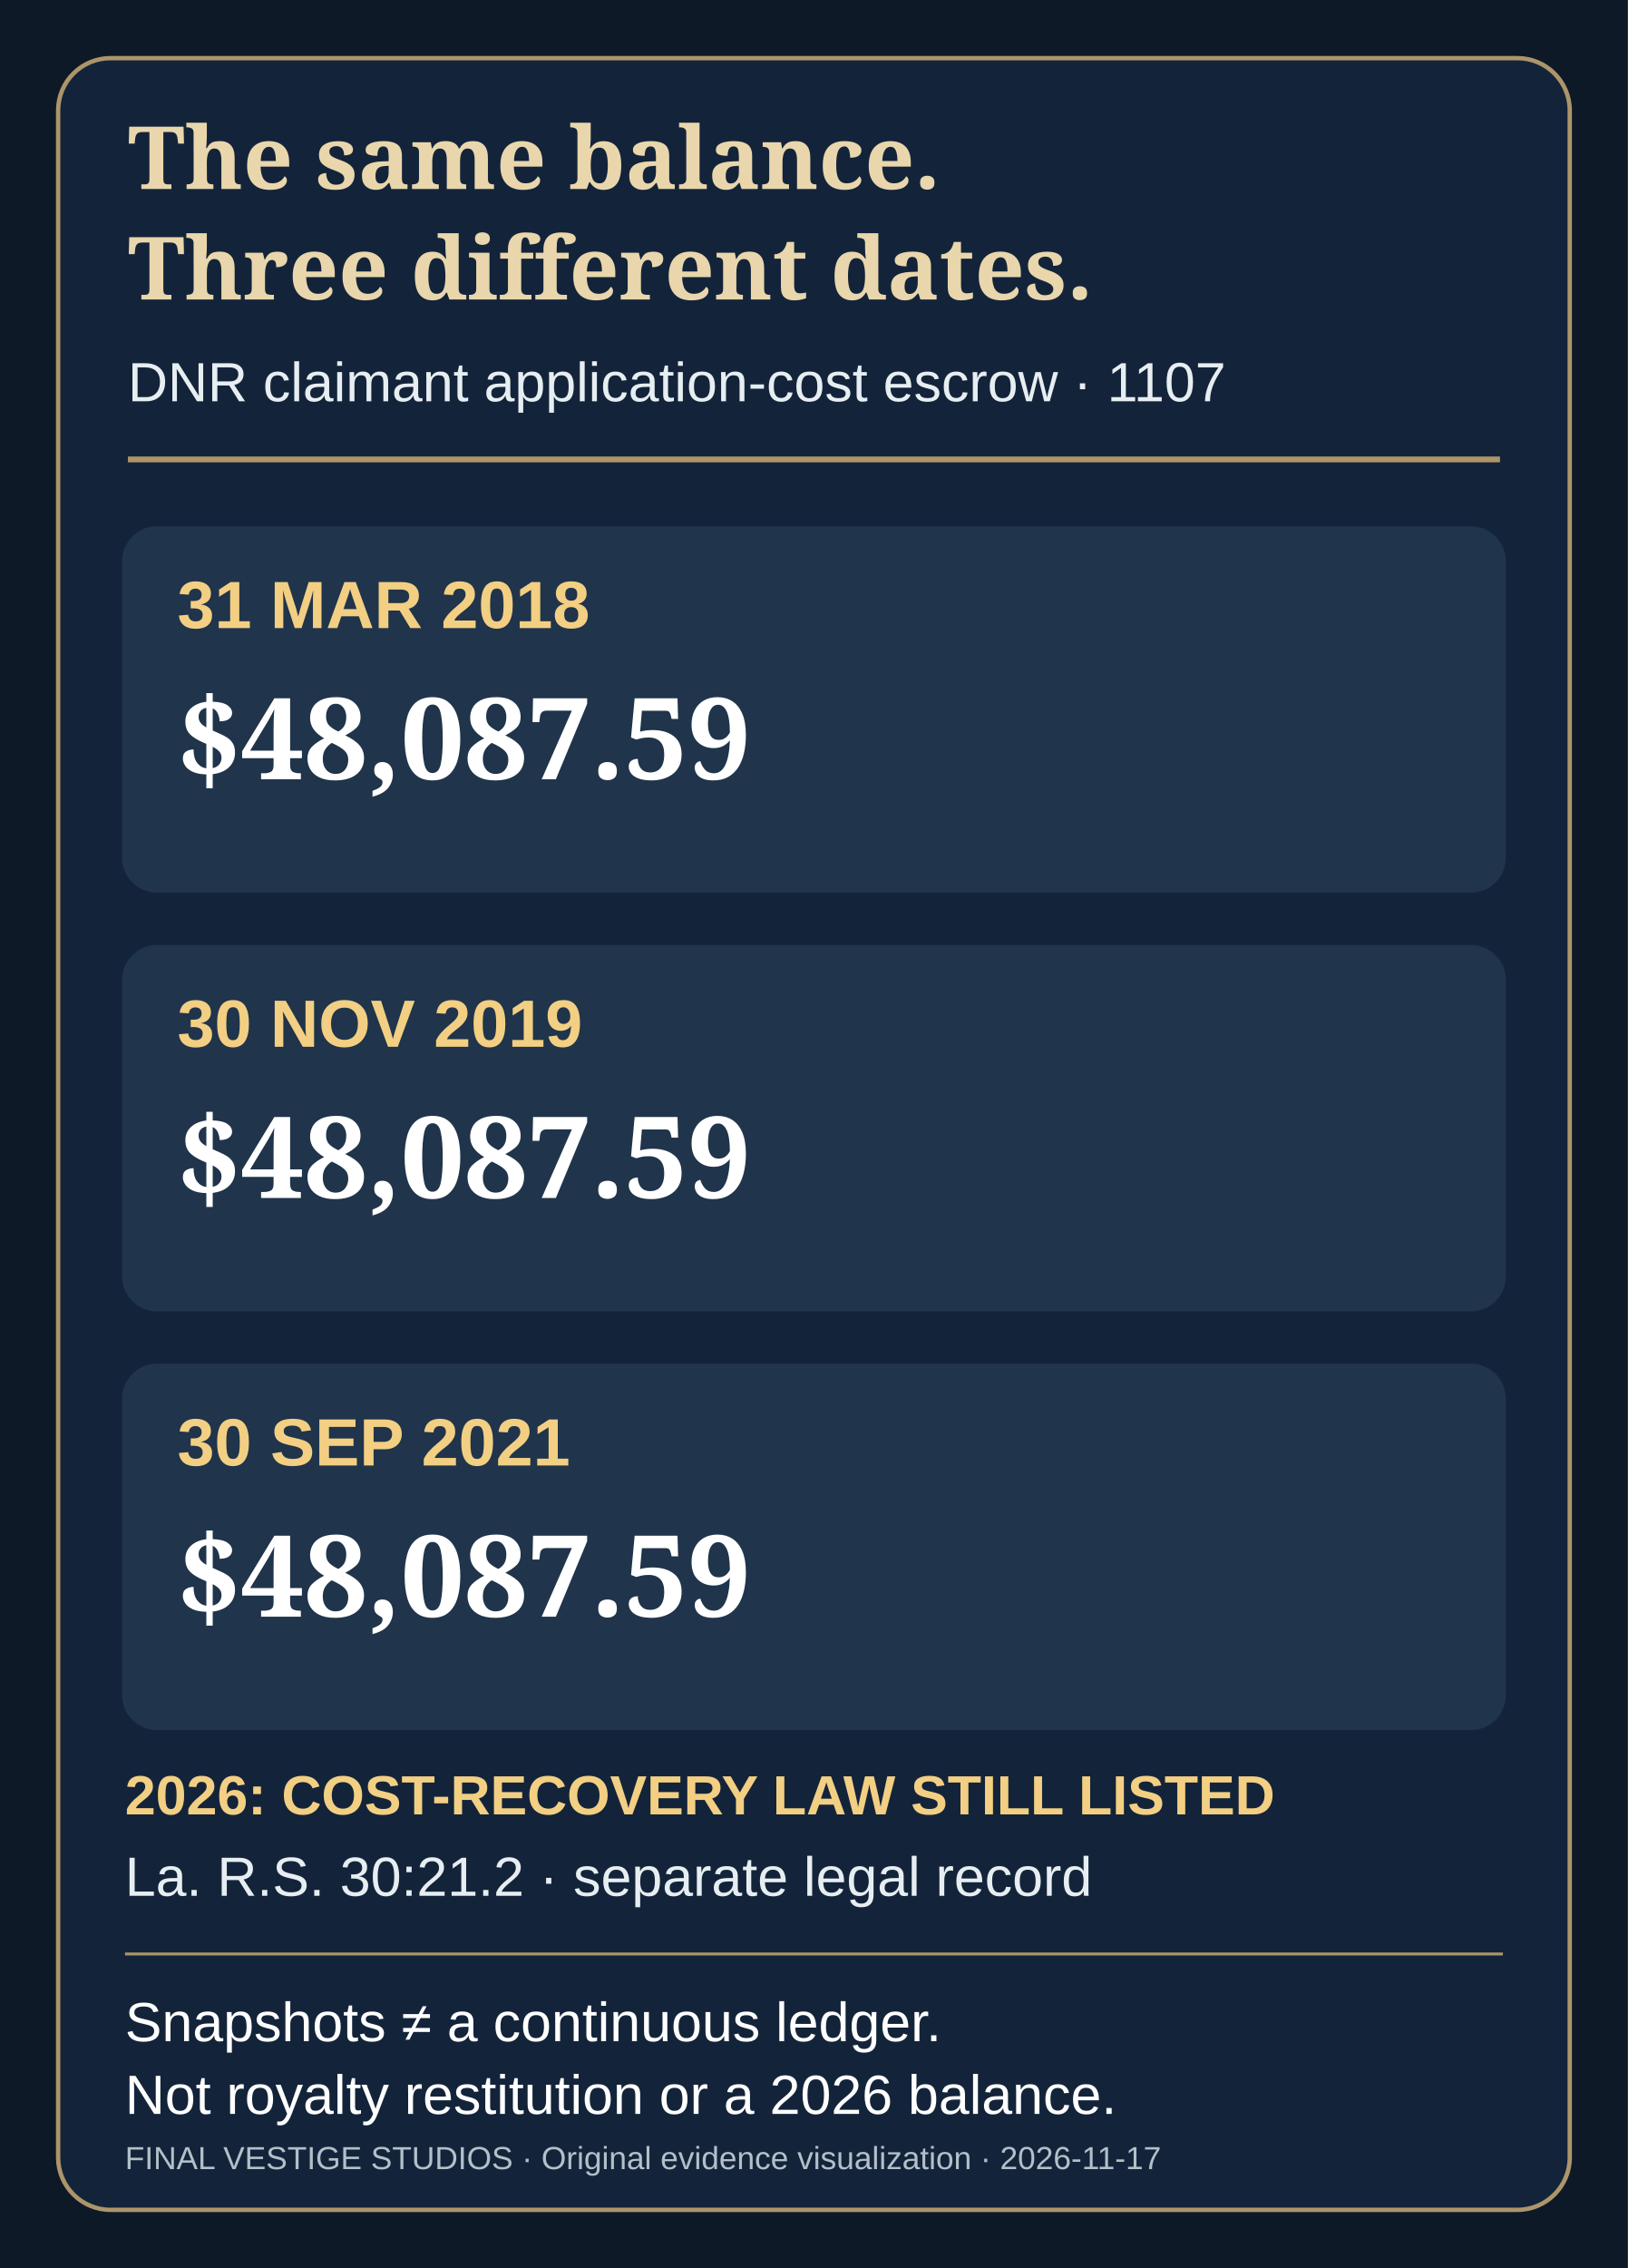
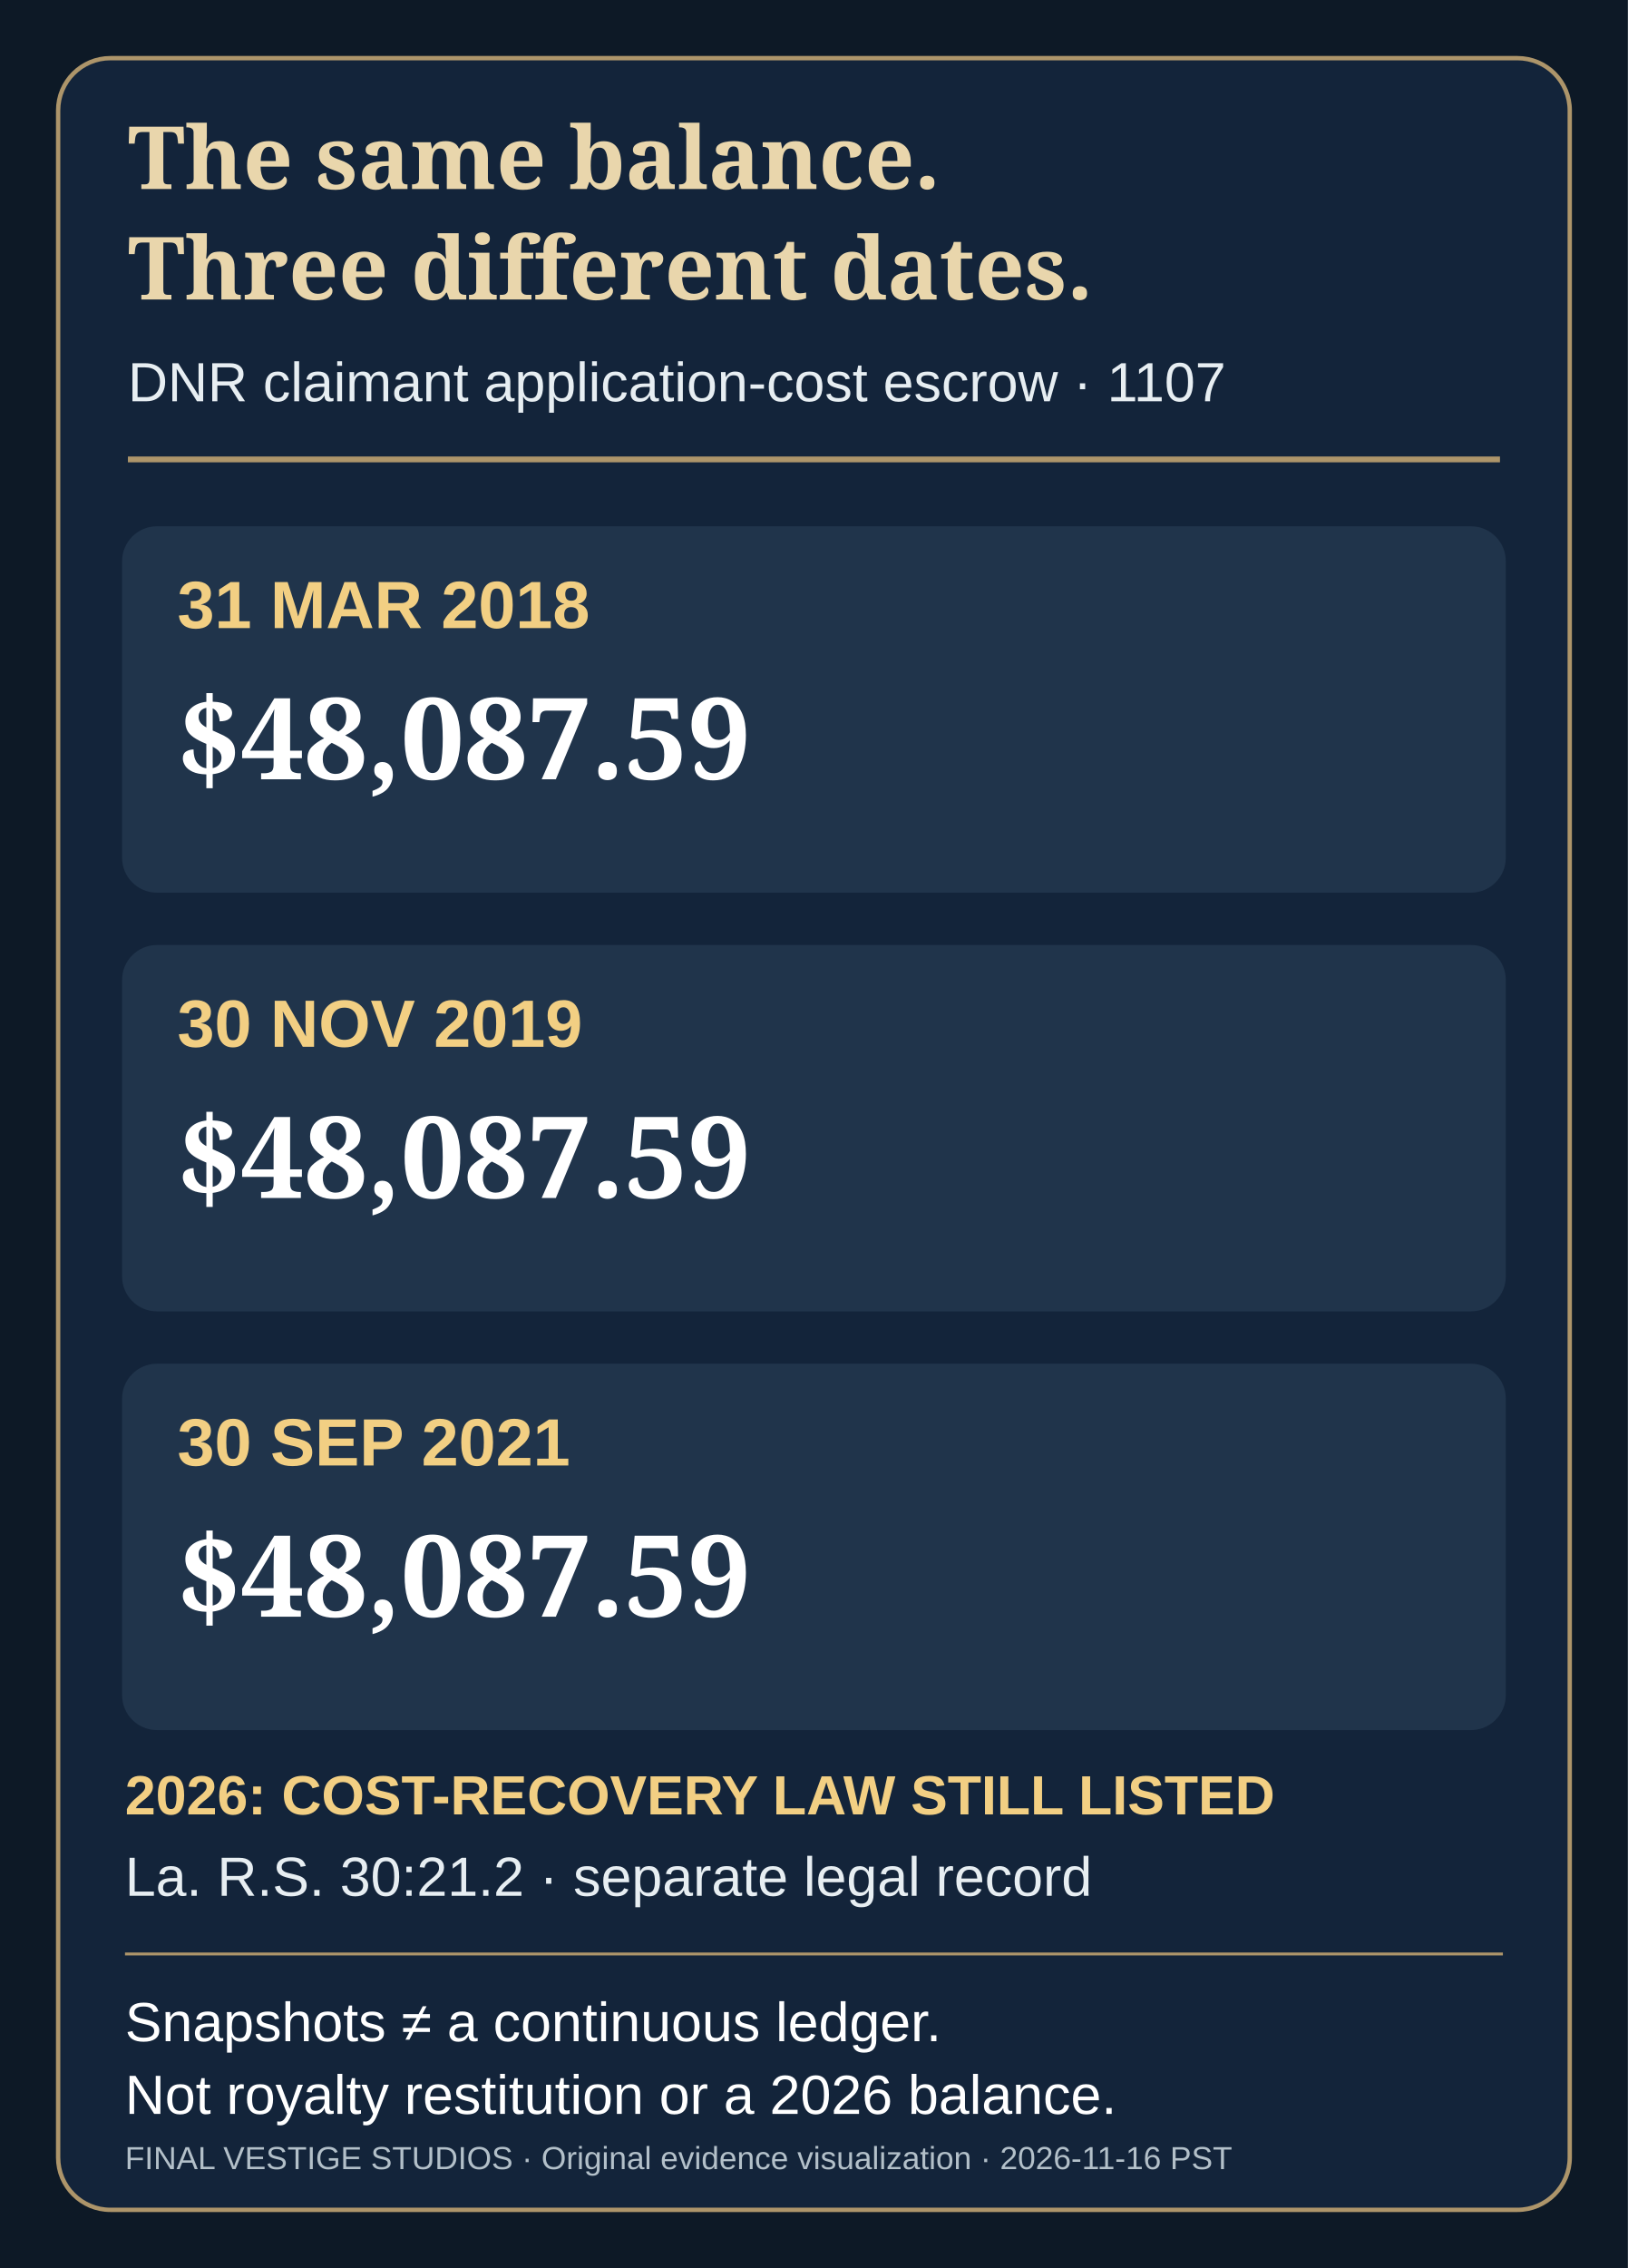
<svg xmlns="http://www.w3.org/2000/svg" width="560" height="780" viewBox="0 0 560 780" role="img" aria-labelledby="title desc">
  <rect width="560" height="780" fill="#0d1926" />
  <rect x="20" y="20" width="520" height="740" rx="18" fill="#13243a" stroke="#ad956a" stroke-width="1.5" />
  <text x="44" y="65" fill="#e9d6ac" font-family="Georgia,serif" font-size="30" font-weight="700">The same balance.</text>
  <text x="44" y="103" fill="#e9d6ac" font-family="Georgia,serif" font-size="30" font-weight="700">Three different dates.</text>
  <text x="44" y="138" fill="#e7eef2" font-family="Arial,sans-serif" font-size="19">DNR claimant application-cost escrow · 1107</text>
  <line x1="44" x2="516" y1="158" y2="158" stroke="#ad956a" stroke-width="2" />
  <rect x="42" y="181" width="476" height="126" rx="12" fill="#20344b" />
  <text x="61" y="216" fill="#f2cf83" font-family="Arial,sans-serif" font-size="23" font-weight="700">31 MAR 2018</text>
  <text x="61" y="268" fill="#ffffff" font-family="Georgia,serif" font-size="39" font-weight="700">$48,087.59</text>
  <rect x="42" y="325" width="476" height="126" rx="12" fill="#20344b" />
  <text x="61" y="360" fill="#f2cf83" font-family="Arial,sans-serif" font-size="23" font-weight="700">30 NOV 2019</text>
  <text x="61" y="412" fill="#ffffff" font-family="Georgia,serif" font-size="39" font-weight="700">$48,087.59</text>
  <rect x="42" y="469" width="476" height="126" rx="12" fill="#20344b" />
  <text x="61" y="504" fill="#f2cf83" font-family="Arial,sans-serif" font-size="23" font-weight="700">30 SEP 2021</text>
  <text x="61" y="556" fill="#ffffff" font-family="Georgia,serif" font-size="39" font-weight="700">$48,087.59</text>
  <text x="43" y="624" fill="#f2cf83" font-family="Arial,sans-serif" font-size="19" font-weight="700">2026: COST-RECOVERY LAW STILL LISTED</text>
  <text x="43" y="652" fill="#e7eef2" font-family="Arial,sans-serif" font-size="19">La. R.S. 30:21.2 · separate legal record</text>
  <line x1="43" x2="517" y1="672" y2="672" stroke="#ad956a" stroke-width="1" />
  <text x="43" y="702" fill="#ffffff" font-family="Arial,sans-serif" font-size="19">Snapshots ≠ a continuous ledger.</text>
  <text x="43" y="727" fill="#ffffff" font-family="Arial,sans-serif" font-size="19">Not royalty restitution or a 2026 balance.</text>
-   <text x="43" y="746" fill="#b3c0c9" font-family="Arial,sans-serif" font-size="11">FINAL VESTIGE STUDIOS · Original evidence visualization · 2026-11-17</text>
+   <text x="43" y="746" fill="#b3c0c9" font-family="Arial,sans-serif" font-size="11">FINAL VESTIGE STUDIOS · Original evidence visualization · 2026-11-16 PST</text>
</svg>
